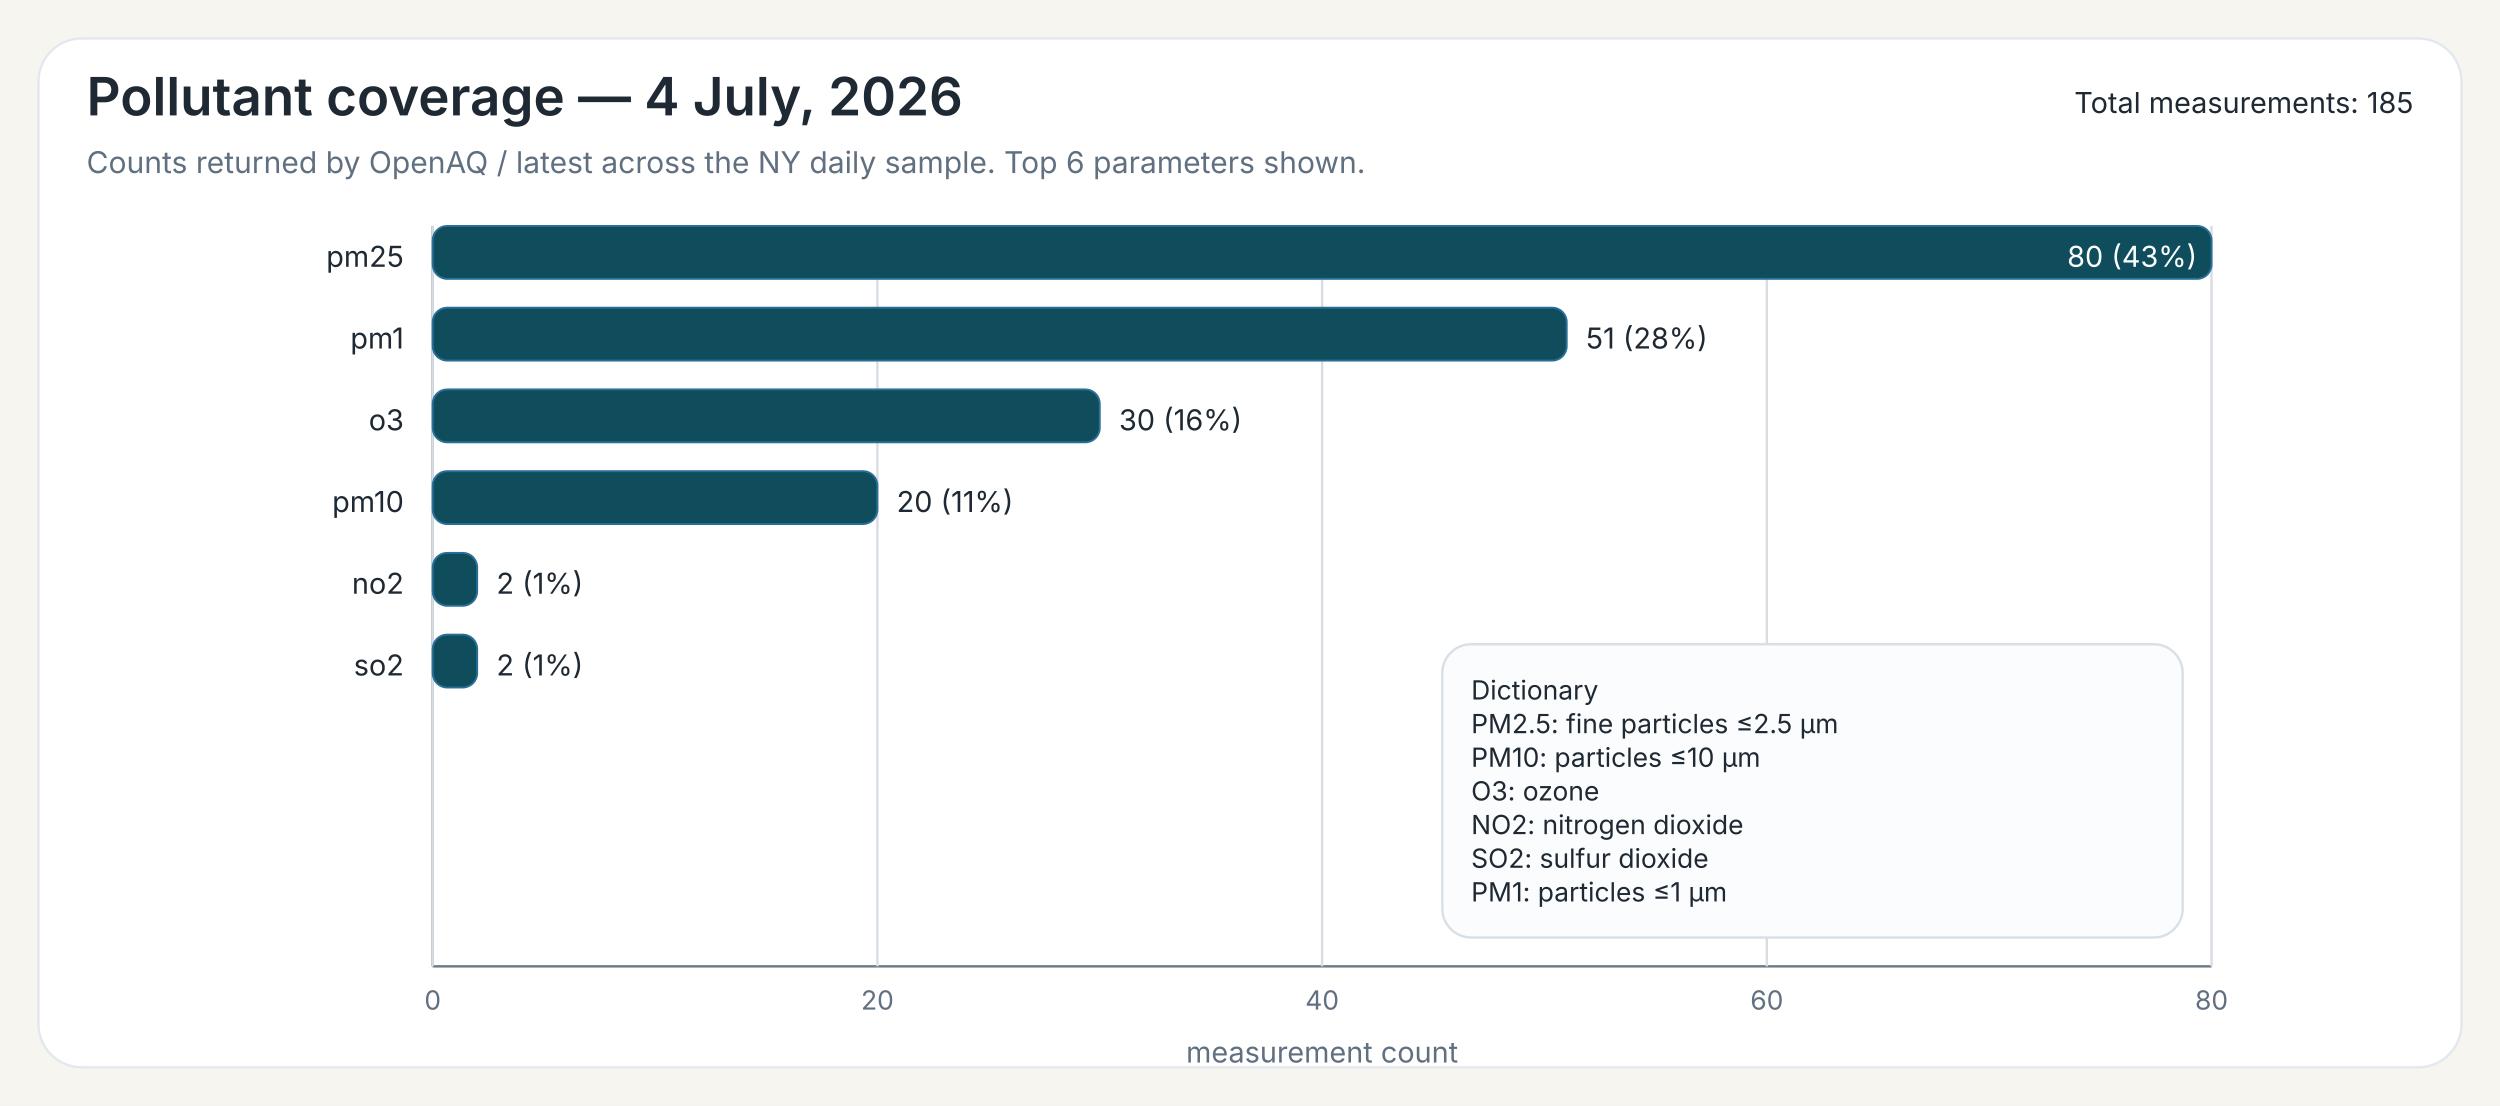
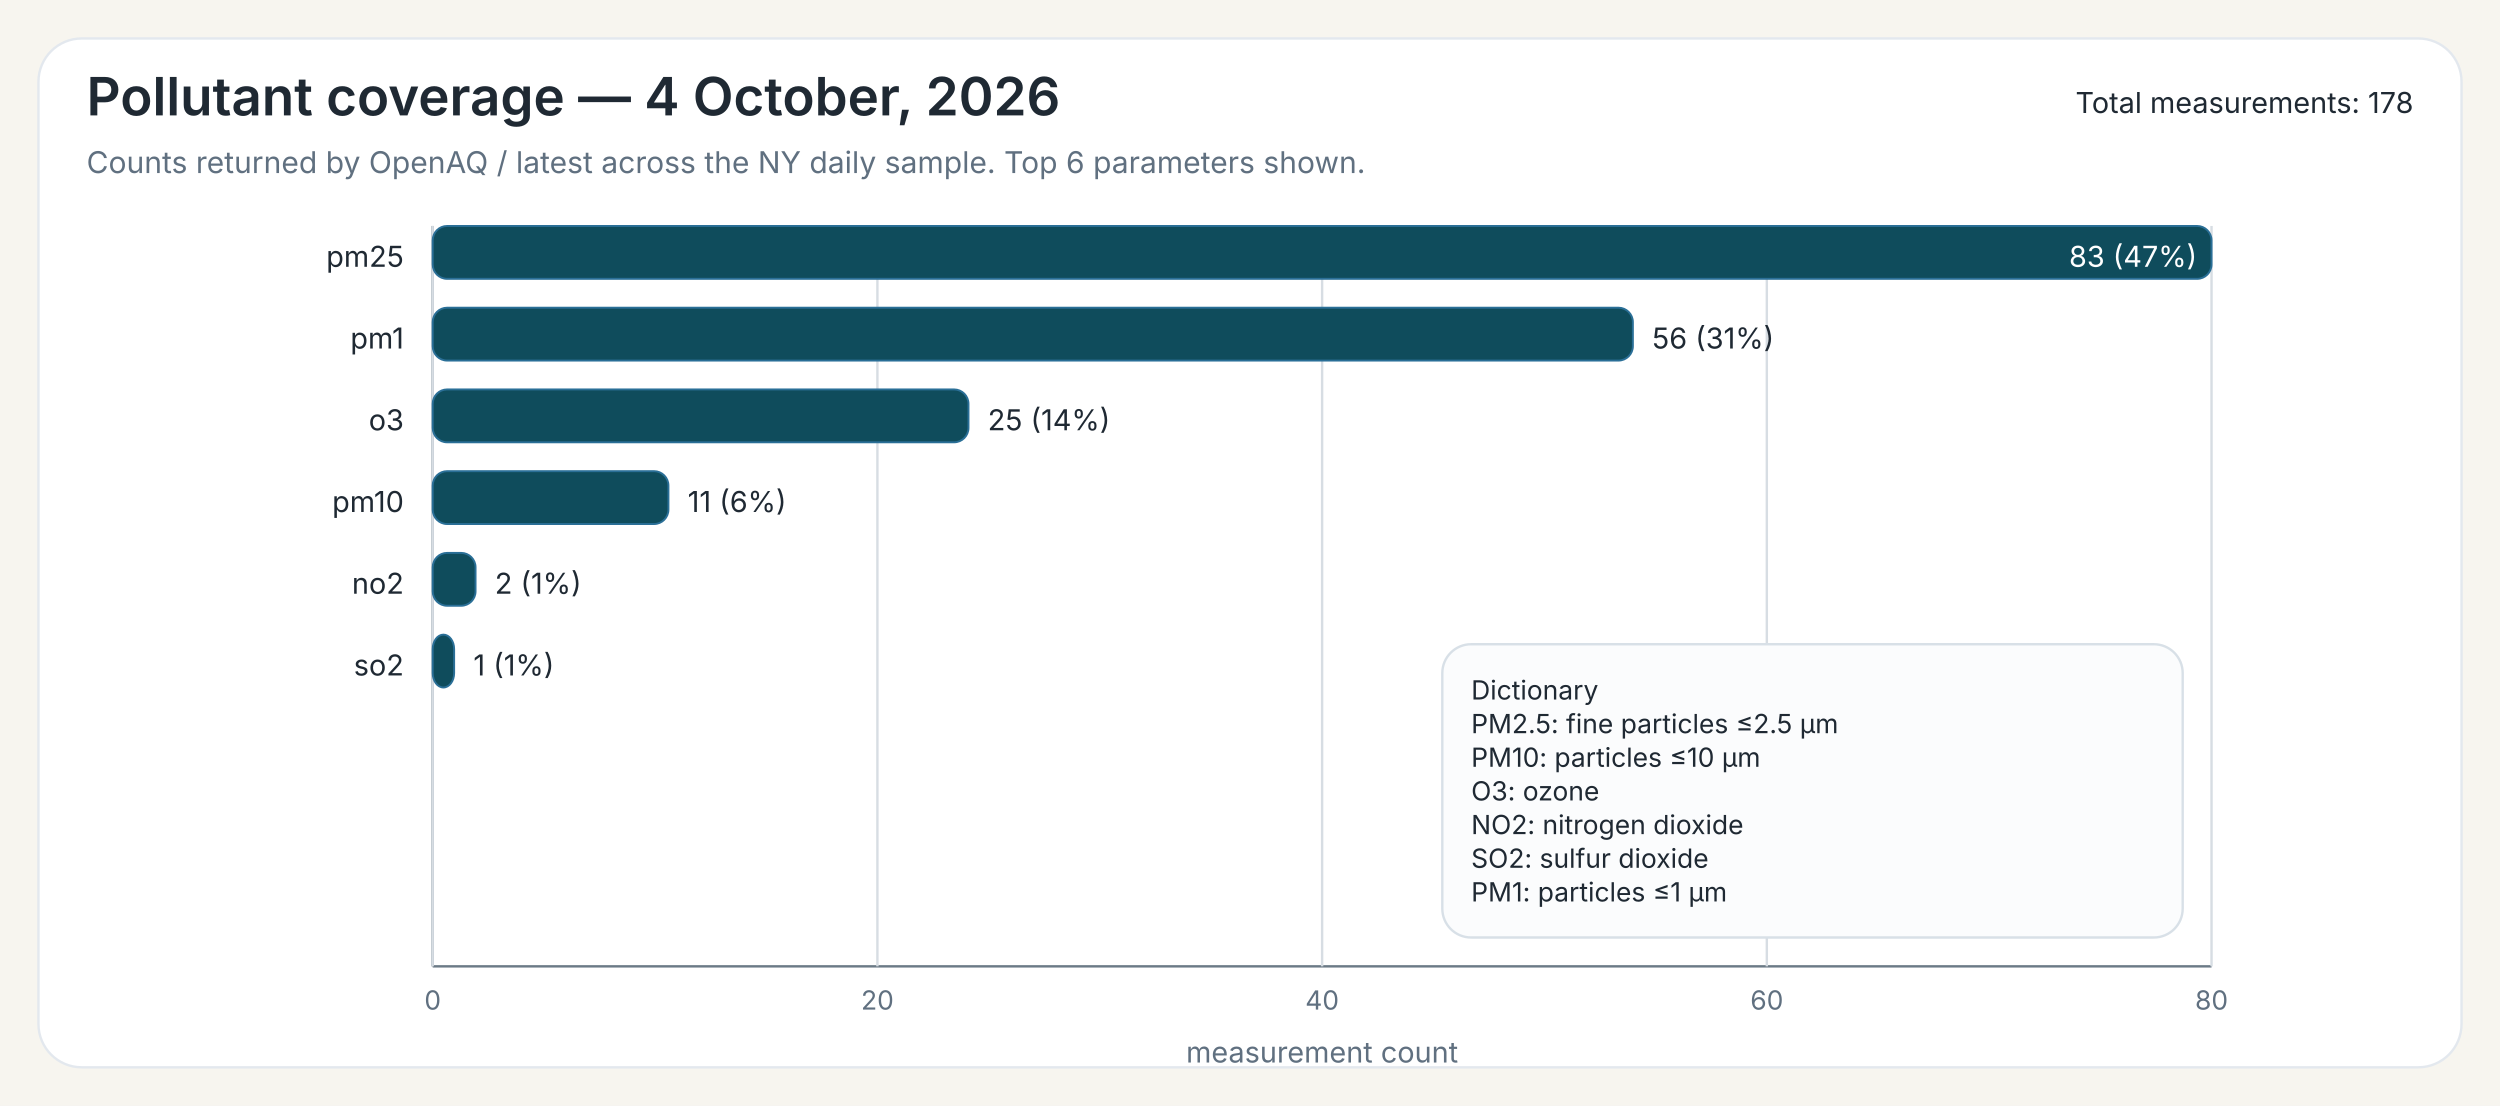
<svg xmlns="http://www.w3.org/2000/svg" width="1040" height="460">
  <rect x="0" y="0" width="1040" height="460" fill="#F7F5EF" />
  <rect x="16" y="16" width="1008" height="428" rx="18" ry="18" fill="#FFFFFF" stroke="#E3E8EE" stroke-width="1" />
-   <text x="36" y="48" font-family="Public Sans, Inter, Aptos, Segoe UI, Arial, sans-serif" font-size="22" font-weight="600" fill="#1F2933">Pollutant coverage — 4 July, 2026</text>
+   <text x="36" y="48" font-family="Public Sans, Inter, Aptos, Segoe UI, Arial, sans-serif" font-size="22" font-weight="600" fill="#1F2933">Pollutant coverage — 4 October, 2026</text>
  <text x="36" y="72" font-family="Public Sans, Inter, Aptos, Segoe UI, Arial, sans-serif" font-size="12.5" font-weight="400" fill="#607080">Counts returned by OpenAQ / latest across the NY daily sample. Top 6 parameters shown.</text>
-   <text x="1004" y="47" font-family="Public Sans, Inter, Aptos, Segoe UI, Arial, sans-serif" font-size="12" text-anchor="end" fill="#1F2933">Total measurements: 185</text>
+   <text x="1004" y="47" font-family="Public Sans, Inter, Aptos, Segoe UI, Arial, sans-serif" font-size="12" text-anchor="end" fill="#1F2933">Total measurements: 178</text>
  <line x1="180" y1="94" x2="180" y2="402" stroke="#6B7A86" stroke-width="1" />
  <line x1="180" y1="402" x2="920" y2="402" stroke="#6B7A86" stroke-width="1" />
  <line x1="180.00" y1="94" x2="180.00" y2="402" stroke="#D7DDE3" stroke-width="1" />
  <text x="180.00" y="420" font-family="Inter, Aptos, Segoe UI, Arial, sans-serif" font-size="11" text-anchor="middle" fill="#607080">0</text>
  <line x1="365.00" y1="94" x2="365.00" y2="402" stroke="#D7DDE3" stroke-width="1" />
  <text x="365.00" y="420" font-family="Inter, Aptos, Segoe UI, Arial, sans-serif" font-size="11" text-anchor="middle" fill="#607080">20</text>
  <line x1="550.00" y1="94" x2="550.00" y2="402" stroke="#D7DDE3" stroke-width="1" />
  <text x="550.00" y="420" font-family="Inter, Aptos, Segoe UI, Arial, sans-serif" font-size="11" text-anchor="middle" fill="#607080">40</text>
  <line x1="735.00" y1="94" x2="735.00" y2="402" stroke="#D7DDE3" stroke-width="1" />
  <text x="735.00" y="420" font-family="Inter, Aptos, Segoe UI, Arial, sans-serif" font-size="11" text-anchor="middle" fill="#607080">60</text>
  <line x1="920.00" y1="94" x2="920.00" y2="402" stroke="#D7DDE3" stroke-width="1" />
  <text x="920.00" y="420" font-family="Inter, Aptos, Segoe UI, Arial, sans-serif" font-size="11" text-anchor="middle" fill="#607080">80</text>
  <text x="550.00" y="442" font-family="Inter, Aptos, Segoe UI, Arial, sans-serif" font-size="12" text-anchor="middle" fill="#607080">measurement count</text>
  <text x="168" y="111" font-family="Inter, Aptos, Segoe UI, Arial, sans-serif" font-size="12" text-anchor="end" fill="#1F2933">pm25</text>
  <rect x="180" y="94" width="740.00" height="22" rx="6" ry="6" fill="#0F4C5C" stroke="#2A6F97" stroke-width="0.8" />
-   <text x="914.00" y="111" font-family="Inter, Aptos, Segoe UI, Arial, sans-serif" font-size="12" fill="white" text-anchor="end">80 (43%)</text>
+   <text x="914.00" y="111" font-family="Inter, Aptos, Segoe UI, Arial, sans-serif" font-size="12" fill="white" text-anchor="end">83 (47%)</text>
  <text x="168" y="145" font-family="Inter, Aptos, Segoe UI, Arial, sans-serif" font-size="12" text-anchor="end" fill="#1F2933">pm1</text>
-   <rect x="180" y="128" width="471.75" height="22" rx="6" ry="6" fill="#0F4C5C" stroke="#2A6F97" stroke-width="0.8" />
-   <text x="659.75" y="145" font-family="Inter, Aptos, Segoe UI, Arial, sans-serif" font-size="12" fill="#1F2933">51 (28%)</text>
+   <rect x="180" y="128" width="499.28" height="22" rx="6" ry="6" fill="#0F4C5C" stroke="#2A6F97" stroke-width="0.8" />
+   <text x="687.28" y="145" font-family="Inter, Aptos, Segoe UI, Arial, sans-serif" font-size="12" fill="#1F2933">56 (31%)</text>
  <text x="168" y="179" font-family="Inter, Aptos, Segoe UI, Arial, sans-serif" font-size="12" text-anchor="end" fill="#1F2933">o3</text>
-   <rect x="180" y="162" width="277.50" height="22" rx="6" ry="6" fill="#0F4C5C" stroke="#2A6F97" stroke-width="0.8" />
-   <text x="465.50" y="179" font-family="Inter, Aptos, Segoe UI, Arial, sans-serif" font-size="12" fill="#1F2933">30 (16%)</text>
+   <rect x="180" y="162" width="222.89" height="22" rx="6" ry="6" fill="#0F4C5C" stroke="#2A6F97" stroke-width="0.8" />
+   <text x="410.89" y="179" font-family="Inter, Aptos, Segoe UI, Arial, sans-serif" font-size="12" fill="#1F2933">25 (14%)</text>
  <text x="168" y="213" font-family="Inter, Aptos, Segoe UI, Arial, sans-serif" font-size="12" text-anchor="end" fill="#1F2933">pm10</text>
-   <rect x="180" y="196" width="185.00" height="22" rx="6" ry="6" fill="#0F4C5C" stroke="#2A6F97" stroke-width="0.8" />
-   <text x="373.00" y="213" font-family="Inter, Aptos, Segoe UI, Arial, sans-serif" font-size="12" fill="#1F2933">20 (11%)</text>
+   <rect x="180" y="196" width="98.07" height="22" rx="6" ry="6" fill="#0F4C5C" stroke="#2A6F97" stroke-width="0.8" />
+   <text x="286.07" y="213" font-family="Inter, Aptos, Segoe UI, Arial, sans-serif" font-size="12" fill="#1F2933">11 (6%)</text>
  <text x="168" y="247" font-family="Inter, Aptos, Segoe UI, Arial, sans-serif" font-size="12" text-anchor="end" fill="#1F2933">no2</text>
-   <rect x="180" y="230" width="18.50" height="22" rx="6" ry="6" fill="#0F4C5C" stroke="#2A6F97" stroke-width="0.8" />
-   <text x="206.50" y="247" font-family="Inter, Aptos, Segoe UI, Arial, sans-serif" font-size="12" fill="#1F2933">2 (1%)</text>
+   <rect x="180" y="230" width="17.83" height="22" rx="6" ry="6" fill="#0F4C5C" stroke="#2A6F97" stroke-width="0.8" />
+   <text x="205.83" y="247" font-family="Inter, Aptos, Segoe UI, Arial, sans-serif" font-size="12" fill="#1F2933">2 (1%)</text>
  <text x="168" y="281" font-family="Inter, Aptos, Segoe UI, Arial, sans-serif" font-size="12" text-anchor="end" fill="#1F2933">so2</text>
-   <rect x="180" y="264" width="18.50" height="22" rx="6" ry="6" fill="#0F4C5C" stroke="#2A6F97" stroke-width="0.8" />
-   <text x="206.50" y="281" font-family="Inter, Aptos, Segoe UI, Arial, sans-serif" font-size="12" fill="#1F2933">2 (1%)</text>
+   <rect x="180" y="264" width="8.92" height="22" rx="6" ry="6" fill="#0F4C5C" stroke="#2A6F97" stroke-width="0.8" />
+   <text x="196.92" y="281" font-family="Inter, Aptos, Segoe UI, Arial, sans-serif" font-size="12" fill="#1F2933">1 (1%)</text>
  <rect x="600.00" y="268.00" width="308" height="122" rx="12" ry="12" fill="#FBFCFD" stroke="#D8E0E7" stroke-width="1" />
  <text x="612.00" y="291.00" font-family="Inter, Aptos, Segoe UI, Arial, sans-serif" font-size="11" fill="#1F2933">Dictionary</text>
  <text x="612.00" y="305.00" font-family="Inter, Aptos, Segoe UI, Arial, sans-serif" font-size="11" fill="#1F2933">PM2.5: fine particles ≤2.5 µm</text>
  <text x="612.00" y="319.00" font-family="Inter, Aptos, Segoe UI, Arial, sans-serif" font-size="11" fill="#1F2933">PM10: particles ≤10 µm</text>
  <text x="612.00" y="333.00" font-family="Inter, Aptos, Segoe UI, Arial, sans-serif" font-size="11" fill="#1F2933">O3: ozone</text>
  <text x="612.00" y="347.00" font-family="Inter, Aptos, Segoe UI, Arial, sans-serif" font-size="11" fill="#1F2933">NO2: nitrogen dioxide</text>
  <text x="612.00" y="361.00" font-family="Inter, Aptos, Segoe UI, Arial, sans-serif" font-size="11" fill="#1F2933">SO2: sulfur dioxide</text>
  <text x="612.00" y="375.00" font-family="Inter, Aptos, Segoe UI, Arial, sans-serif" font-size="11" fill="#1F2933">PM1: particles ≤1 µm</text>
</svg>
